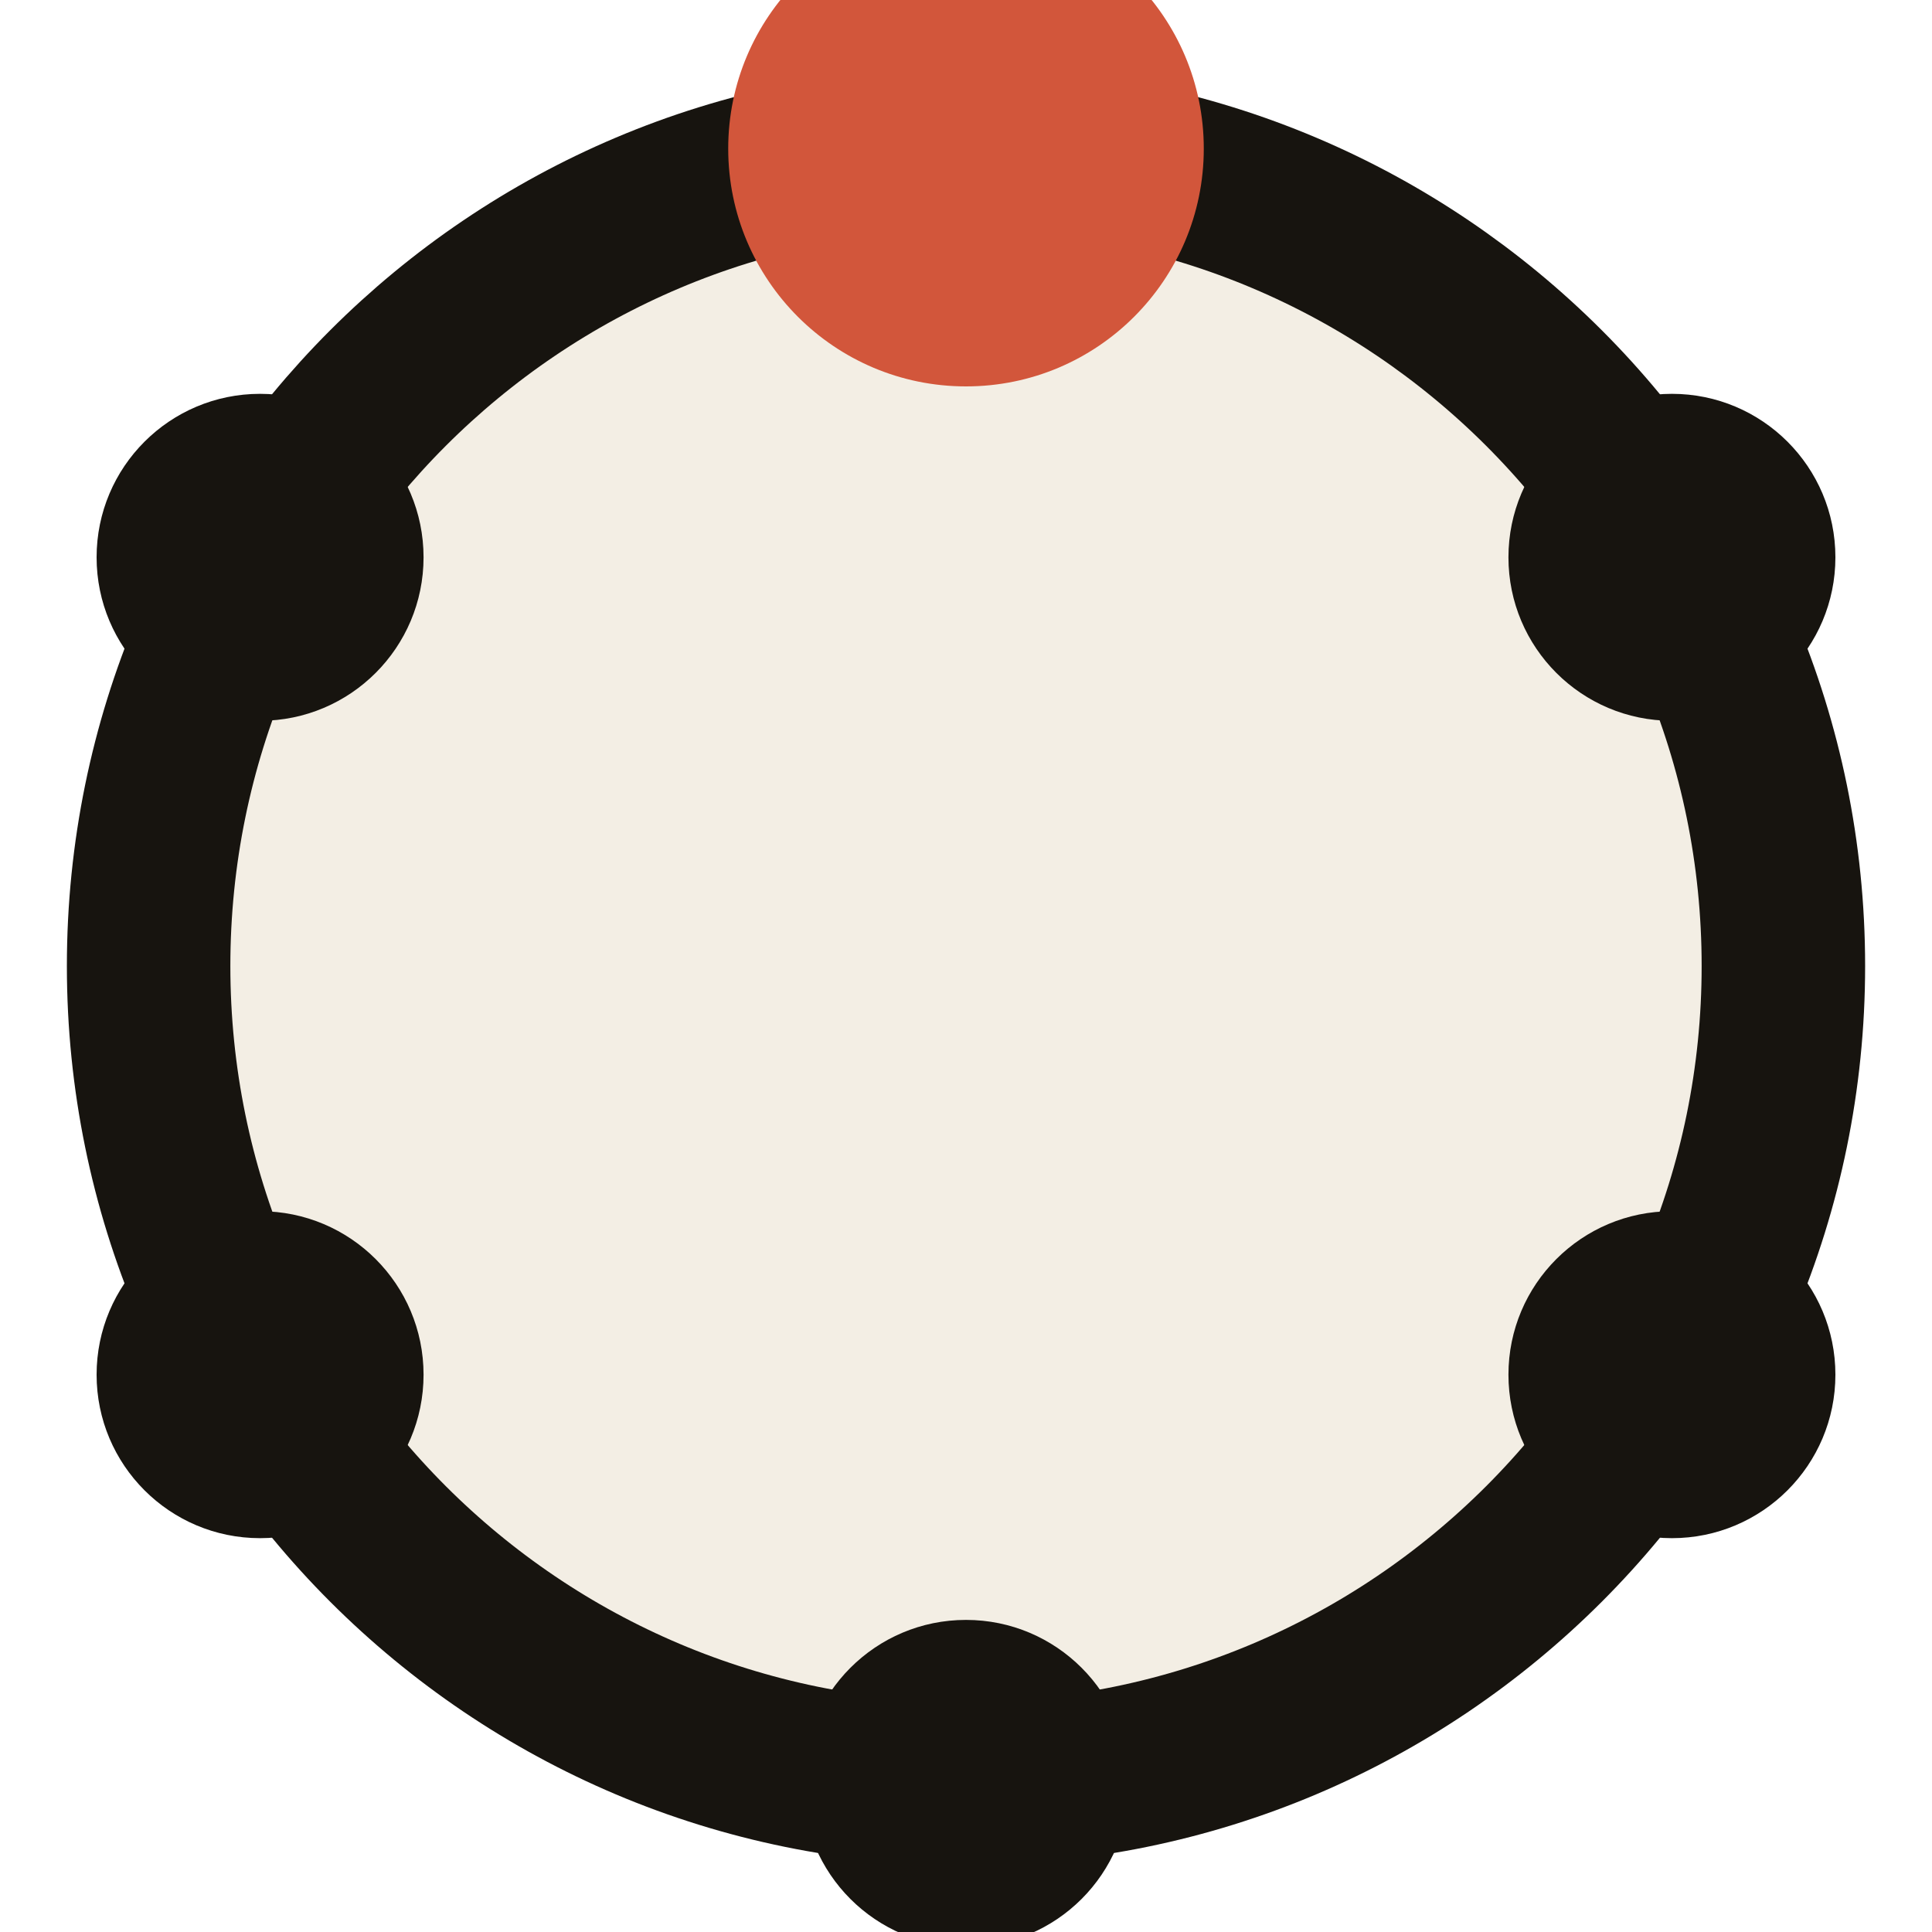
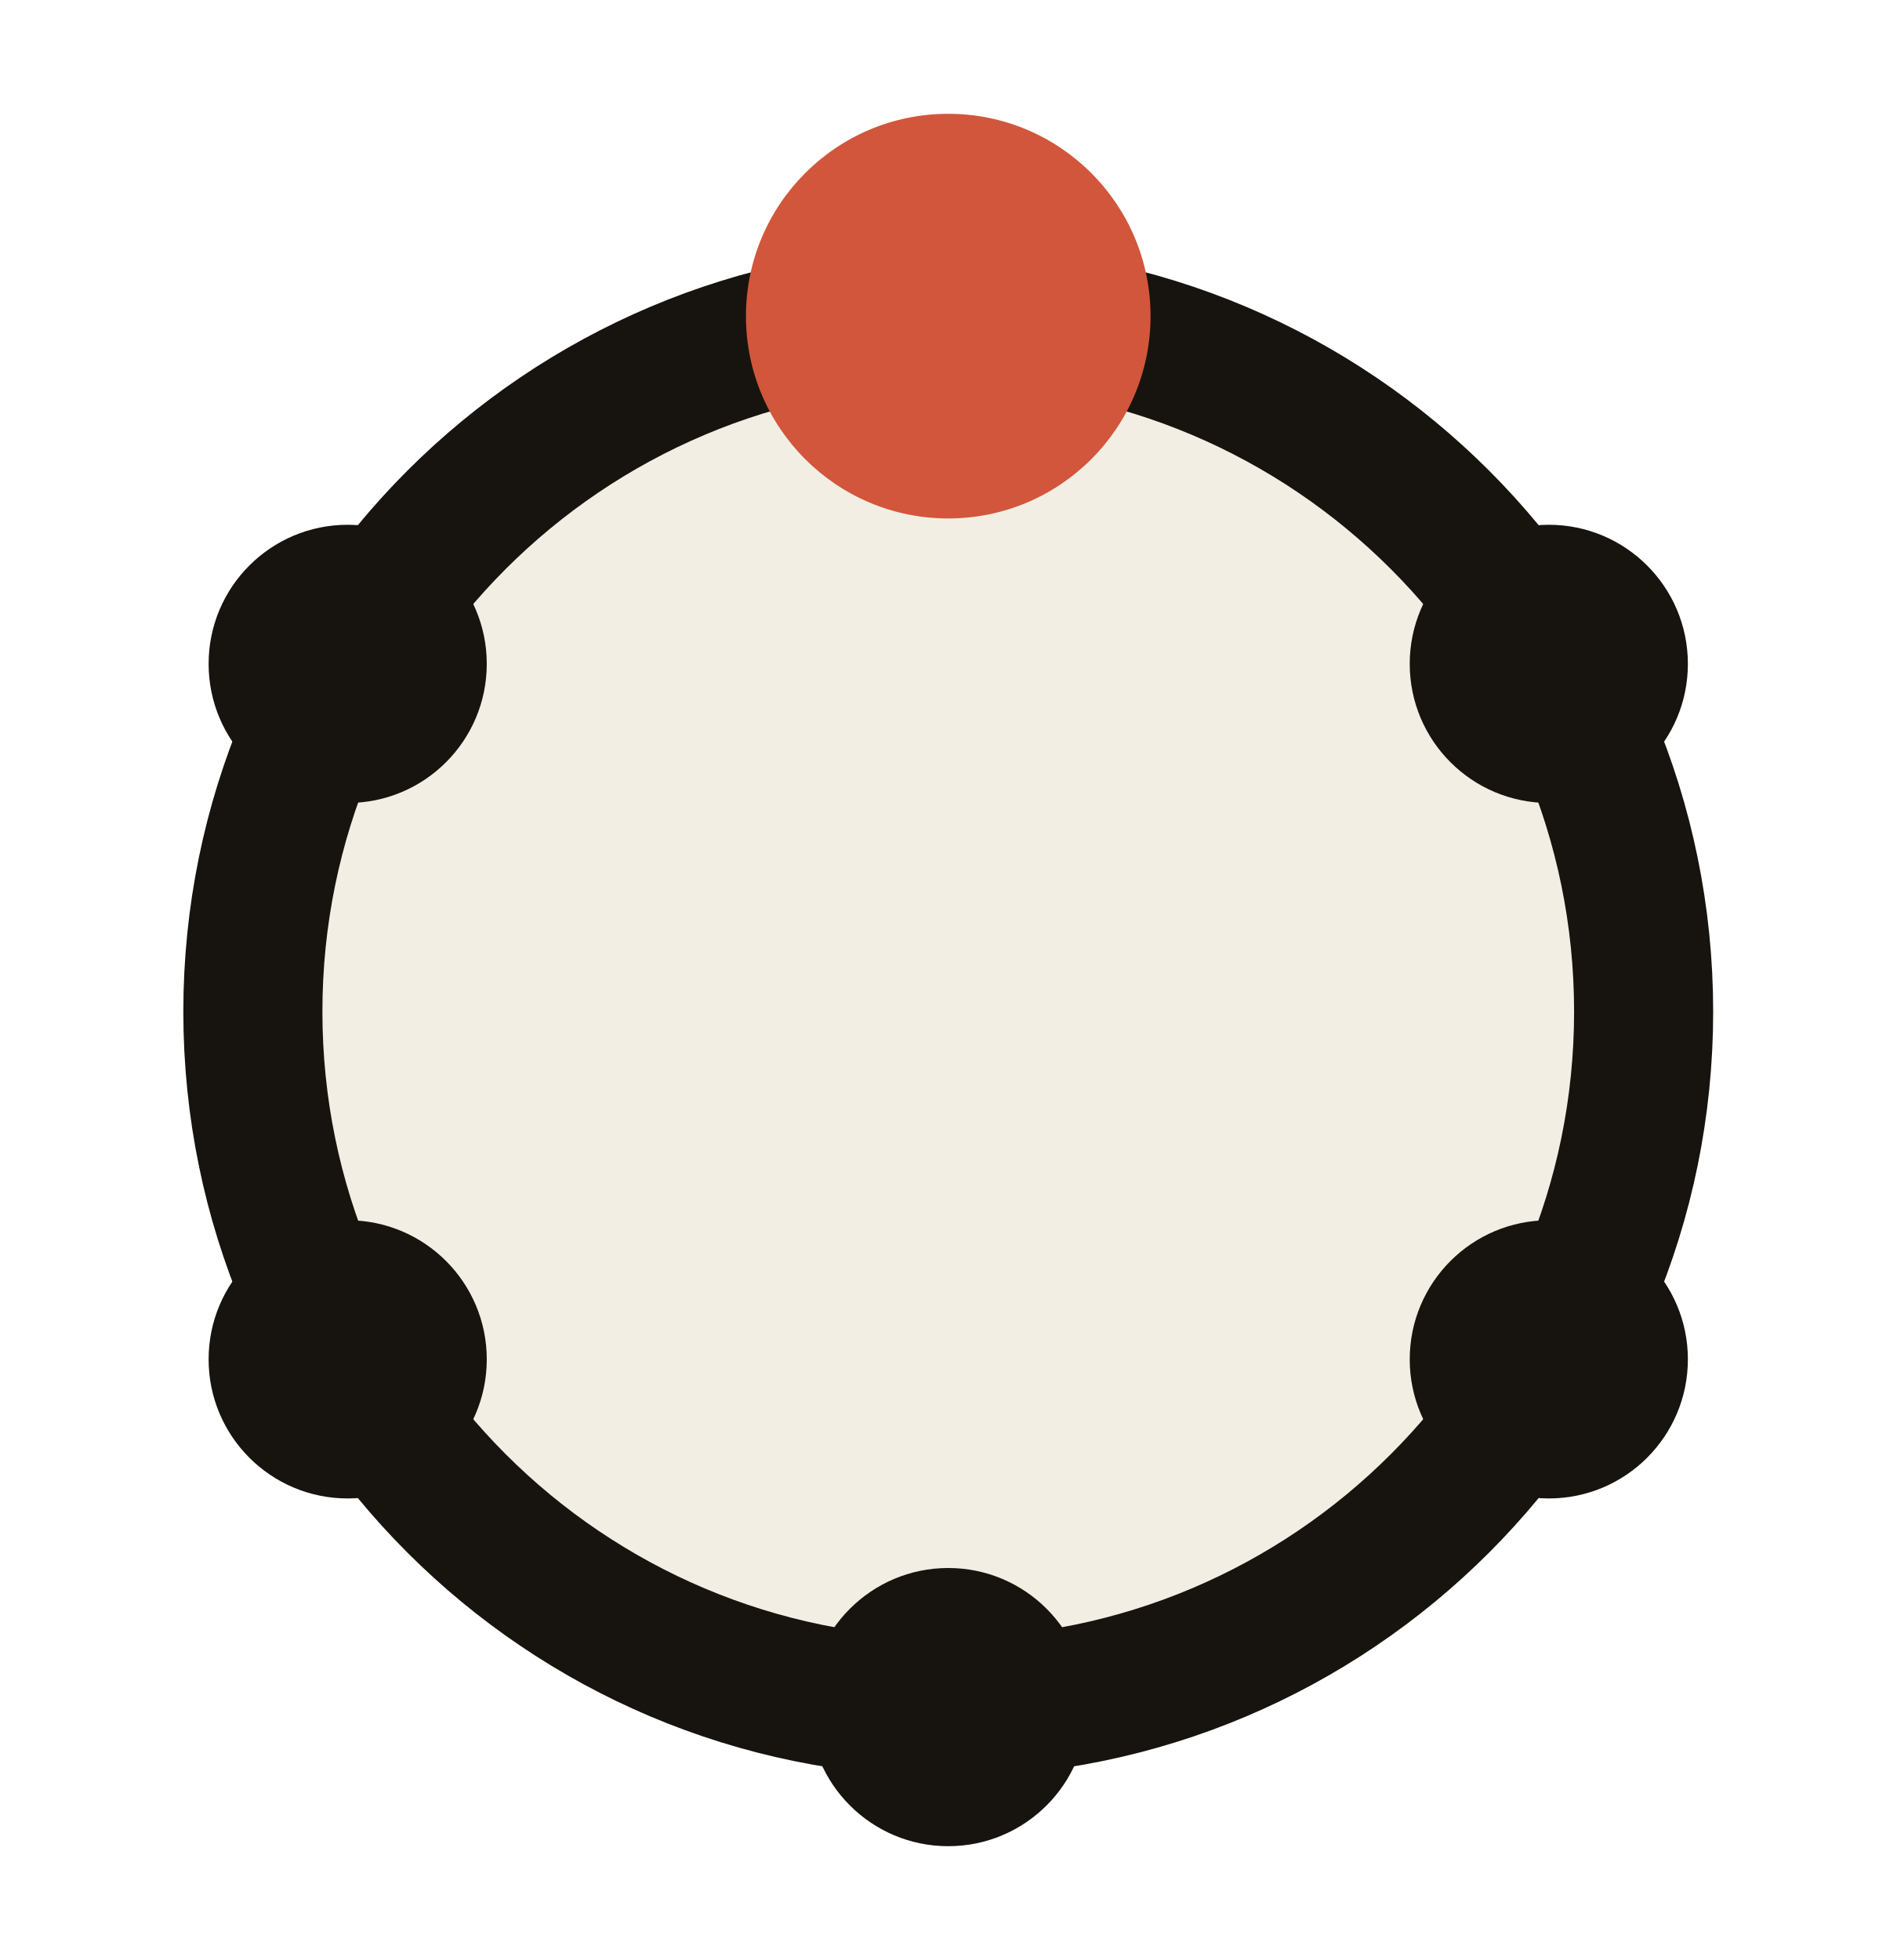
- <svg xmlns="http://www.w3.org/2000/svg" viewBox="0 0 26 26">
+ <svg xmlns="http://www.w3.org/2000/svg" viewBox="-2 -3 30 31">
  <circle cx="13" cy="13" r="11" fill="#f3eee4" stroke="#17140f" stroke-width="2.2" />
  <circle cx="13" cy="2" r="3.2" fill="#d2563b" />
  <circle cx="22.5" cy="7.5" r="2.2" fill="#17140f" />
  <circle cx="22.5" cy="18.5" r="2.2" fill="#17140f" />
  <circle cx="13" cy="24" r="2.2" fill="#17140f" />
  <circle cx="3.5" cy="18.5" r="2.2" fill="#17140f" />
  <circle cx="3.5" cy="7.5" r="2.2" fill="#17140f" />
</svg>
